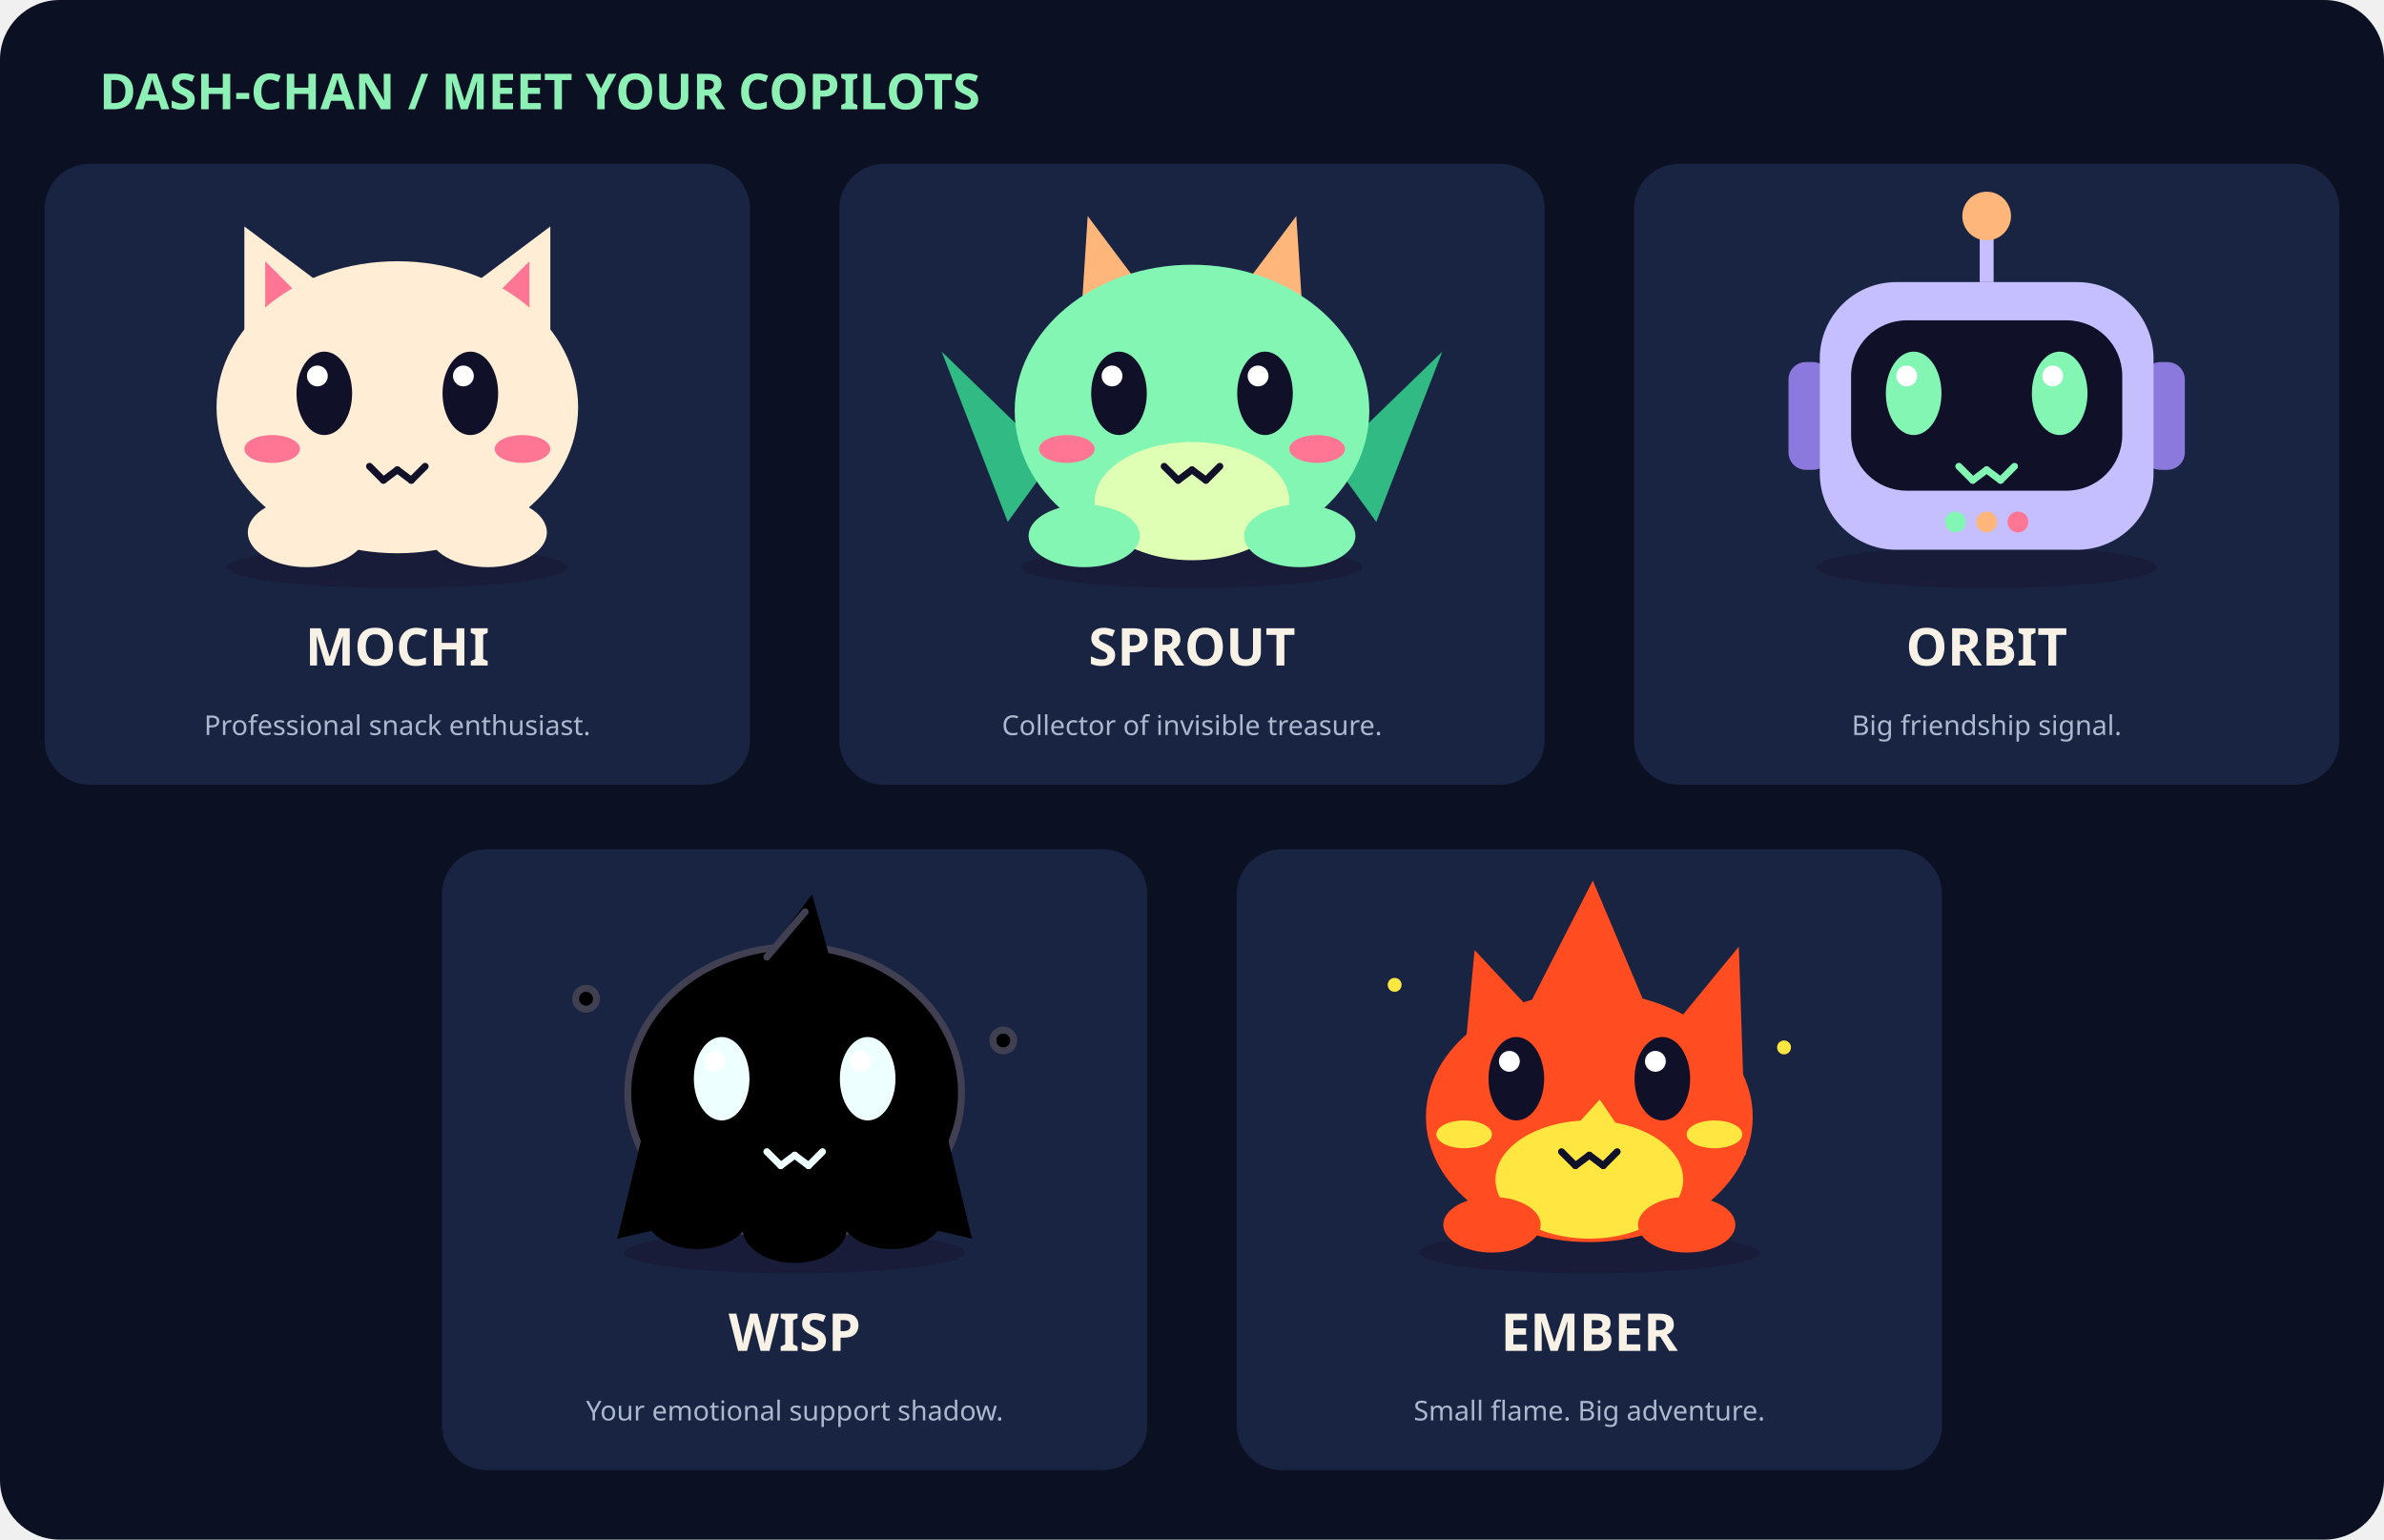
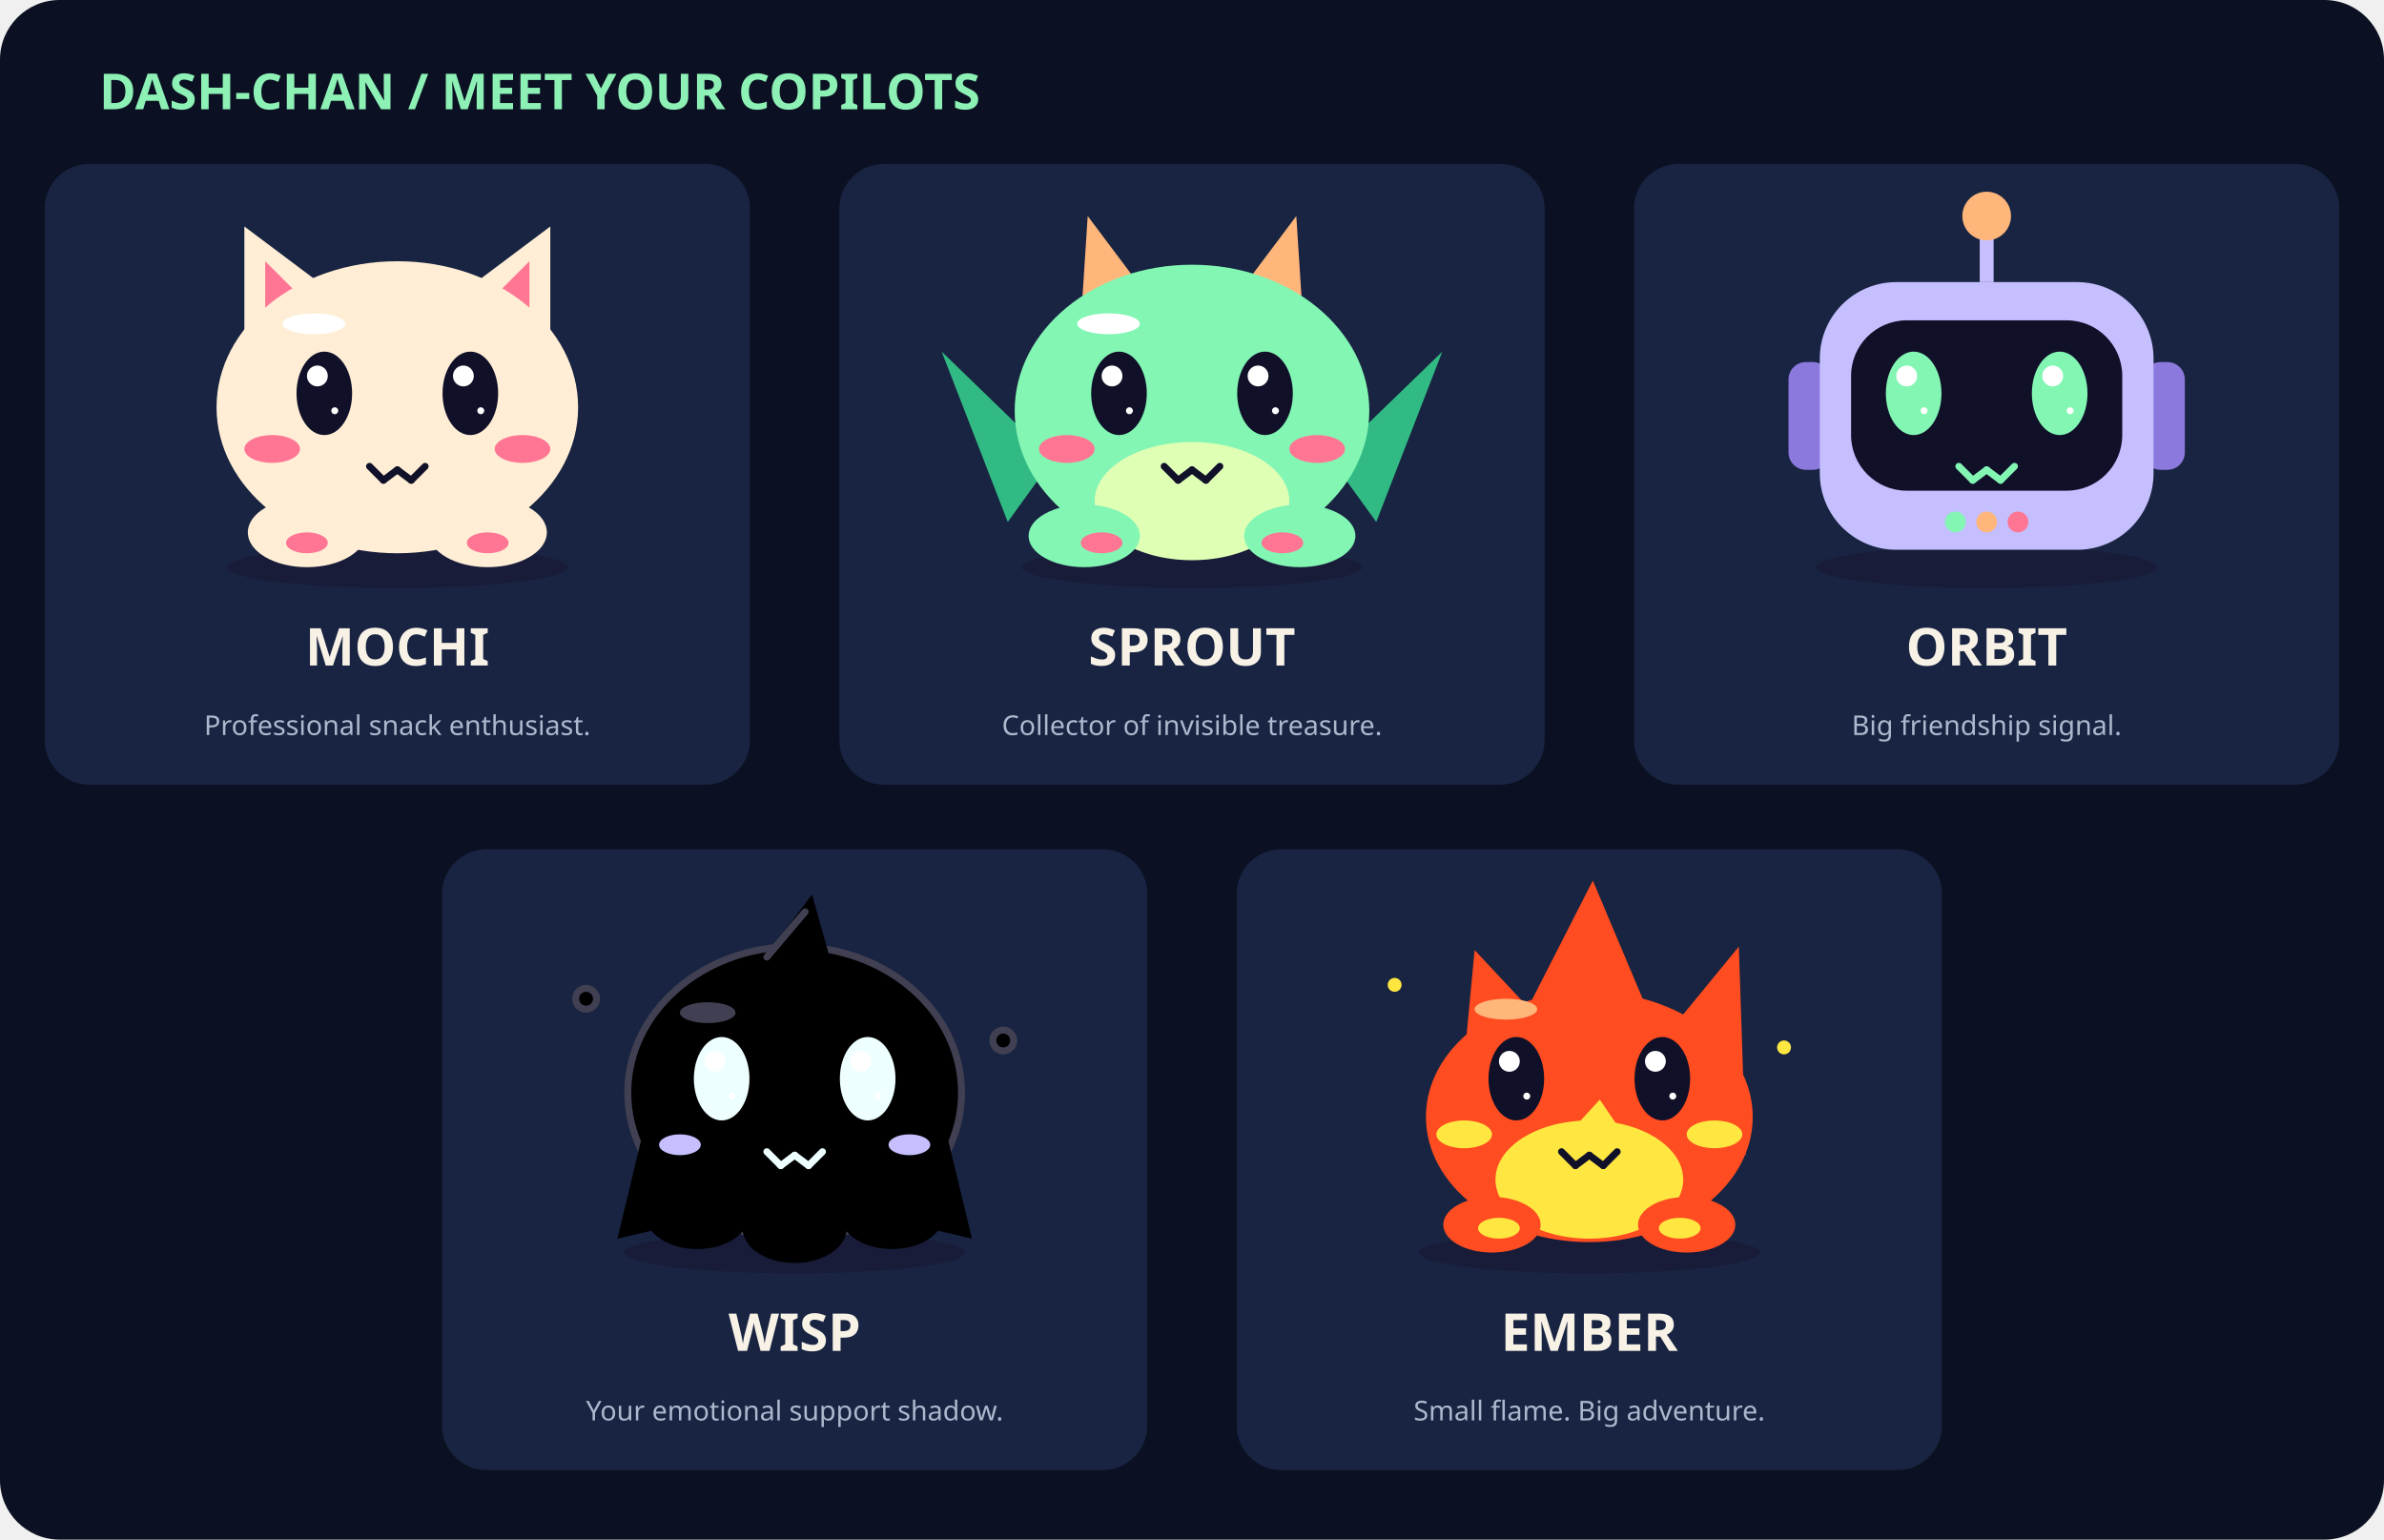
<svg xmlns="http://www.w3.org/2000/svg" viewBox="0 0 960 620">
  <rect width="960" height="620" rx="24" fill="#0b1123" />
  <text x="40" y="44" font-family="sans-serif" font-size="20" font-weight="bold" fill="#8df0b5">DASH-CHAN / MEET YOUR COPILOTS</text>
  <rect x="18" y="66" width="284" height="250" rx="18" fill="#182441" />
  <g transform="translate(160 164) scale(1.4)">
    <ellipse cx="0" cy="46" rx="49" ry="6" fill="#181c39" />
    <polygon points="-44,-16 -44,-52 -12,-28" fill="#ffeed5" />
    <polygon points="44,-16 44,-52 12,-28" fill="#ffeed5" />
    <polygon points="-38,-27 -38,-42 -25,-29" fill="#ff7594" />
    <polygon points="38,-27 38,-42 25,-29" fill="#ff7594" />
    <ellipse cx="0" cy="0" rx="52" ry="42" fill="#ffeed5" />
    <ellipse cx="-26" cy="36" rx="17" ry="10" fill="#ffeed5" />
    <ellipse cx="26" cy="36" rx="17" ry="10" fill="#ffeed5" />
+     <ellipse cx="-24" cy="-24" rx="9" ry="3" fill="#ffffff" />
+     <ellipse cx="-26" cy="39" rx="6" ry="3" fill="#ff7594" />
+     <ellipse cx="26" cy="39" rx="6" ry="3" fill="#ff7594" />
    <ellipse cx="-21" cy="-4" rx="8" ry="12" fill="#101029" />
    <ellipse cx="-23" cy="-9" rx="3" ry="3" fill="#ffffff" />
+     <ellipse cx="-18" cy="1" rx="1" ry="1" fill="#ffffff" />
    <ellipse cx="21" cy="-4" rx="8" ry="12" fill="#101029" />
    <ellipse cx="19" cy="-9" rx="3" ry="3" fill="#ffffff" />
+     <ellipse cx="24" cy="1" rx="1" ry="1" fill="#ffffff" />
    <ellipse cx="-36" cy="12" rx="8" ry="4" fill="#ff7594" />
    <ellipse cx="36" cy="12" rx="8" ry="4" fill="#ff7594" />
    <path d="M-8 17L-4 21" stroke="#101029" stroke-width="2" stroke-linecap="round" />
    <path d="M-4 21L0 18" stroke="#101029" stroke-width="2" stroke-linecap="round" />
    <path d="M0 18L4 21" stroke="#101029" stroke-width="2" stroke-linecap="round" />
    <path d="M4 21L8 17" stroke="#101029" stroke-width="2" stroke-linecap="round" />
  </g>
  <text x="160" y="268" text-anchor="middle" font-family="sans-serif" font-size="21" font-weight="bold" fill="#f7f1e6">MOCHI</text>
  <text x="160" y="296" text-anchor="middle" font-family="sans-serif" font-size="11" fill="#abb9ce">Professional snack enthusiast.</text>
  <rect x="338" y="66" width="284" height="250" rx="18" fill="#182441" />
  <g transform="translate(480 164) scale(1.4)">
    <ellipse cx="0" cy="46" rx="49" ry="6" fill="#181c39" />
    <polygon points="-40,15 -72,-16 -53,33" fill="#31ba83" />
    <polygon points="40,15 72,-16 53,33" fill="#31ba83" />
    <polygon points="-32,-24 -30,-55 -12,-31" fill="#ffb67b" />
    <polygon points="32,-24 30,-55 12,-31" fill="#ffb67b" />
    <ellipse cx="0" cy="1" rx="51" ry="42" fill="#83f6b4" />
    <ellipse cx="0" cy="27" rx="28" ry="17" fill="#deffb4" />
    <ellipse cx="-31" cy="37" rx="16" ry="9" fill="#83f6b4" />
    <ellipse cx="31" cy="37" rx="16" ry="9" fill="#83f6b4" />
+     <ellipse cx="-24" cy="-24" rx="9" ry="3" fill="#ffffff" />
+     <ellipse cx="-26" cy="39" rx="6" ry="3" fill="#ff7594" />
+     <ellipse cx="26" cy="39" rx="6" ry="3" fill="#ff7594" />
    <ellipse cx="-21" cy="-4" rx="8" ry="12" fill="#101029" />
    <ellipse cx="-23" cy="-9" rx="3" ry="3" fill="#ffffff" />
+     <ellipse cx="-18" cy="1" rx="1" ry="1" fill="#ffffff" />
    <ellipse cx="21" cy="-4" rx="8" ry="12" fill="#101029" />
    <ellipse cx="19" cy="-9" rx="3" ry="3" fill="#ffffff" />
+     <ellipse cx="24" cy="1" rx="1" ry="1" fill="#ffffff" />
    <ellipse cx="-36" cy="12" rx="8" ry="4" fill="#ff7594" />
    <ellipse cx="36" cy="12" rx="8" ry="4" fill="#ff7594" />
    <path d="M-8 17L-4 21" stroke="#101029" stroke-width="2" stroke-linecap="round" />
    <path d="M-4 21L0 18" stroke="#101029" stroke-width="2" stroke-linecap="round" />
    <path d="M0 18L4 21" stroke="#101029" stroke-width="2" stroke-linecap="round" />
    <path d="M4 21L8 17" stroke="#101029" stroke-width="2" stroke-linecap="round" />
  </g>
  <text x="480" y="268" text-anchor="middle" font-family="sans-serif" font-size="21" font-weight="bold" fill="#f7f1e6">SPROUT</text>
  <text x="480" y="296" text-anchor="middle" font-family="sans-serif" font-size="11" fill="#abb9ce">Collector of invisible treasure.</text>
  <rect x="658" y="66" width="284" height="250" rx="18" fill="#182441" />
  <g transform="translate(800 164) scale(1.4)">
    <ellipse cx="0" cy="46" rx="49" ry="6" fill="#181c39" />
    <rect x="-57" y="-13" width="12" height="31" rx="5" fill="#8b79de" />
    <rect x="45" y="-13" width="12" height="31" rx="5" fill="#8b79de" />
    <rect x="-2" y="-52" width="4" height="16" rx="0" fill="#c5beff" />
    <ellipse cx="0" cy="-55" rx="7" ry="7" fill="#ffb67b" />
    <rect x="-48" y="-36" width="96" height="77" rx="22" fill="#c5beff" />
    <rect x="-39" y="-25" width="78" height="49" rx="16" fill="#101029" />
    <ellipse cx="-9" cy="33" rx="3" ry="3" fill="#83f6b4" />
    <ellipse cx="0" cy="33" rx="3" ry="3" fill="#ffb67b" />
    <ellipse cx="9" cy="33" rx="3" ry="3" fill="#ff7594" />
    <ellipse cx="-21" cy="-4" rx="8" ry="12" fill="#83f6b4" />
    <ellipse cx="-23" cy="-9" rx="3" ry="3" fill="#ffffff" />
+     <ellipse cx="-18" cy="1" rx="1" ry="1" fill="#ffffff" />
    <ellipse cx="21" cy="-4" rx="8" ry="12" fill="#83f6b4" />
    <ellipse cx="19" cy="-9" rx="3" ry="3" fill="#ffffff" />
+     <ellipse cx="24" cy="1" rx="1" ry="1" fill="#ffffff" />
    <path d="M-8 17L-4 21" stroke="#83f6b4" stroke-width="2" stroke-linecap="round" />
    <path d="M-4 21L0 18" stroke="#83f6b4" stroke-width="2" stroke-linecap="round" />
    <path d="M0 18L4 21" stroke="#83f6b4" stroke-width="2" stroke-linecap="round" />
    <path d="M4 21L8 17" stroke="#83f6b4" stroke-width="2" stroke-linecap="round" />
  </g>
  <text x="800" y="268" text-anchor="middle" font-family="sans-serif" font-size="21" font-weight="bold" fill="#f7f1e6">ORBIT</text>
  <text x="800" y="296" text-anchor="middle" font-family="sans-serif" font-size="11" fill="#abb9ce">Big friendship signal.</text>
  <rect x="178" y="342" width="284" height="250" rx="18" fill="#182441" />
  <g transform="translate(320 440) scale(1.4)">
    <ellipse cx="0" cy="46" rx="49" ry="6" fill="#181c39" />
    <ellipse cx="0" cy="0" rx="49" ry="43" fill="#414052" />
    <ellipse cx="0" cy="0" rx="47" ry="41" fill="#000000" />
    <polygon points="-44,13 -51,42 -12,33" fill="#000000" />
    <polygon points="44,13 51,42 12,33" fill="#000000" />
    <ellipse cx="-28" cy="35" rx="15" ry="10" fill="#000000" />
    <ellipse cx="0" cy="39" rx="15" ry="10" fill="#000000" />
    <ellipse cx="28" cy="35" rx="15" ry="10" fill="#000000" />
    <polygon points="-13,-33 5,-57 12,-32" fill="#000000" />
    <path d="M-8 -39L3 -52" stroke="#414052" stroke-width="2" stroke-linecap="round" />
    <ellipse cx="-60" cy="-27" rx="4" ry="4" fill="#414052" />
    <ellipse cx="-60" cy="-27" rx="2" ry="2" fill="#000000" />
    <ellipse cx="60" cy="-15" rx="4" ry="4" fill="#414052" />
    <ellipse cx="60" cy="-15" rx="2" ry="2" fill="#000000" />
+     <ellipse cx="-25" cy="-23" rx="8" ry="3" fill="#414052" />
+     <ellipse cx="-33" cy="15" rx="6" ry="3" fill="#c5beff" />
+     <ellipse cx="33" cy="15" rx="6" ry="3" fill="#c5beff" />
    <ellipse cx="-21" cy="-4" rx="8" ry="12" fill="#eeffff" />
    <ellipse cx="-23" cy="-9" rx="3" ry="3" fill="#ffffff" />
+     <ellipse cx="-18" cy="1" rx="1" ry="1" fill="#ffffff" />
    <ellipse cx="21" cy="-4" rx="8" ry="12" fill="#eeffff" />
    <ellipse cx="19" cy="-9" rx="3" ry="3" fill="#ffffff" />
+     <ellipse cx="24" cy="1" rx="1" ry="1" fill="#ffffff" />
    <path d="M-8 17L-4 21" stroke="#eeffff" stroke-width="2" stroke-linecap="round" />
    <path d="M-4 21L0 18" stroke="#eeffff" stroke-width="2" stroke-linecap="round" />
    <path d="M0 18L4 21" stroke="#eeffff" stroke-width="2" stroke-linecap="round" />
    <path d="M4 21L8 17" stroke="#eeffff" stroke-width="2" stroke-linecap="round" />
  </g>
  <text x="320" y="544" text-anchor="middle" font-family="sans-serif" font-size="21" font-weight="bold" fill="#f7f1e6">WISP</text>
  <text x="320" y="572" text-anchor="middle" font-family="sans-serif" font-size="11" fill="#abb9ce">Your emotional support shadow.</text>
  <rect x="498" y="342" width="284" height="250" rx="18" fill="#182441" />
  <g transform="translate(640 440) scale(1.4)">
    <ellipse cx="0" cy="46" rx="49" ry="6" fill="#181c39" />
    <polygon points="-38,12 -33,-41 -4,-10" fill="#ff4c20" />
    <polygon points="-24,-12 1,-61 28,3" fill="#ff4c20" />
    <polygon points="11,-3 43,-42 45,18" fill="#ff4c20" />
    <ellipse cx="0" cy="7" rx="47" ry="36" fill="#ff4c20" />
    <ellipse cx="0" cy="25" rx="27" ry="17" fill="#ffe641" />
    <polygon points="-18,25 3,2 20,27" fill="#ffe641" />
    <ellipse cx="-28" cy="38" rx="14" ry="8" fill="#ff4c20" />
    <ellipse cx="28" cy="38" rx="14" ry="8" fill="#ff4c20" />
    <ellipse cx="-56" cy="-31" rx="2" ry="2" fill="#ffe641" />
    <ellipse cx="56" cy="-13" rx="2" ry="2" fill="#ffe641" />
+     <ellipse cx="-24" cy="-24" rx="9" ry="3" fill="#ffb67b" />
+     <ellipse cx="-26" cy="39" rx="6" ry="3" fill="#ffe641" />
+     <ellipse cx="26" cy="39" rx="6" ry="3" fill="#ffe641" />
    <ellipse cx="-21" cy="-4" rx="8" ry="12" fill="#101029" />
    <ellipse cx="-23" cy="-9" rx="3" ry="3" fill="#ffffff" />
+     <ellipse cx="-18" cy="1" rx="1" ry="1" fill="#ffffff" />
    <ellipse cx="21" cy="-4" rx="8" ry="12" fill="#101029" />
    <ellipse cx="19" cy="-9" rx="3" ry="3" fill="#ffffff" />
+     <ellipse cx="24" cy="1" rx="1" ry="1" fill="#ffffff" />
    <ellipse cx="-36" cy="12" rx="8" ry="4" fill="#ffe641" />
    <ellipse cx="36" cy="12" rx="8" ry="4" fill="#ffe641" />
    <path d="M-8 17L-4 21" stroke="#101029" stroke-width="2" stroke-linecap="round" />
    <path d="M-4 21L0 18" stroke="#101029" stroke-width="2" stroke-linecap="round" />
    <path d="M0 18L4 21" stroke="#101029" stroke-width="2" stroke-linecap="round" />
    <path d="M4 21L8 17" stroke="#101029" stroke-width="2" stroke-linecap="round" />
  </g>
  <text x="640" y="544" text-anchor="middle" font-family="sans-serif" font-size="21" font-weight="bold" fill="#f7f1e6">EMBER</text>
  <text x="640" y="572" text-anchor="middle" font-family="sans-serif" font-size="11" fill="#abb9ce">Small flame. Big adventure.</text>
</svg>
